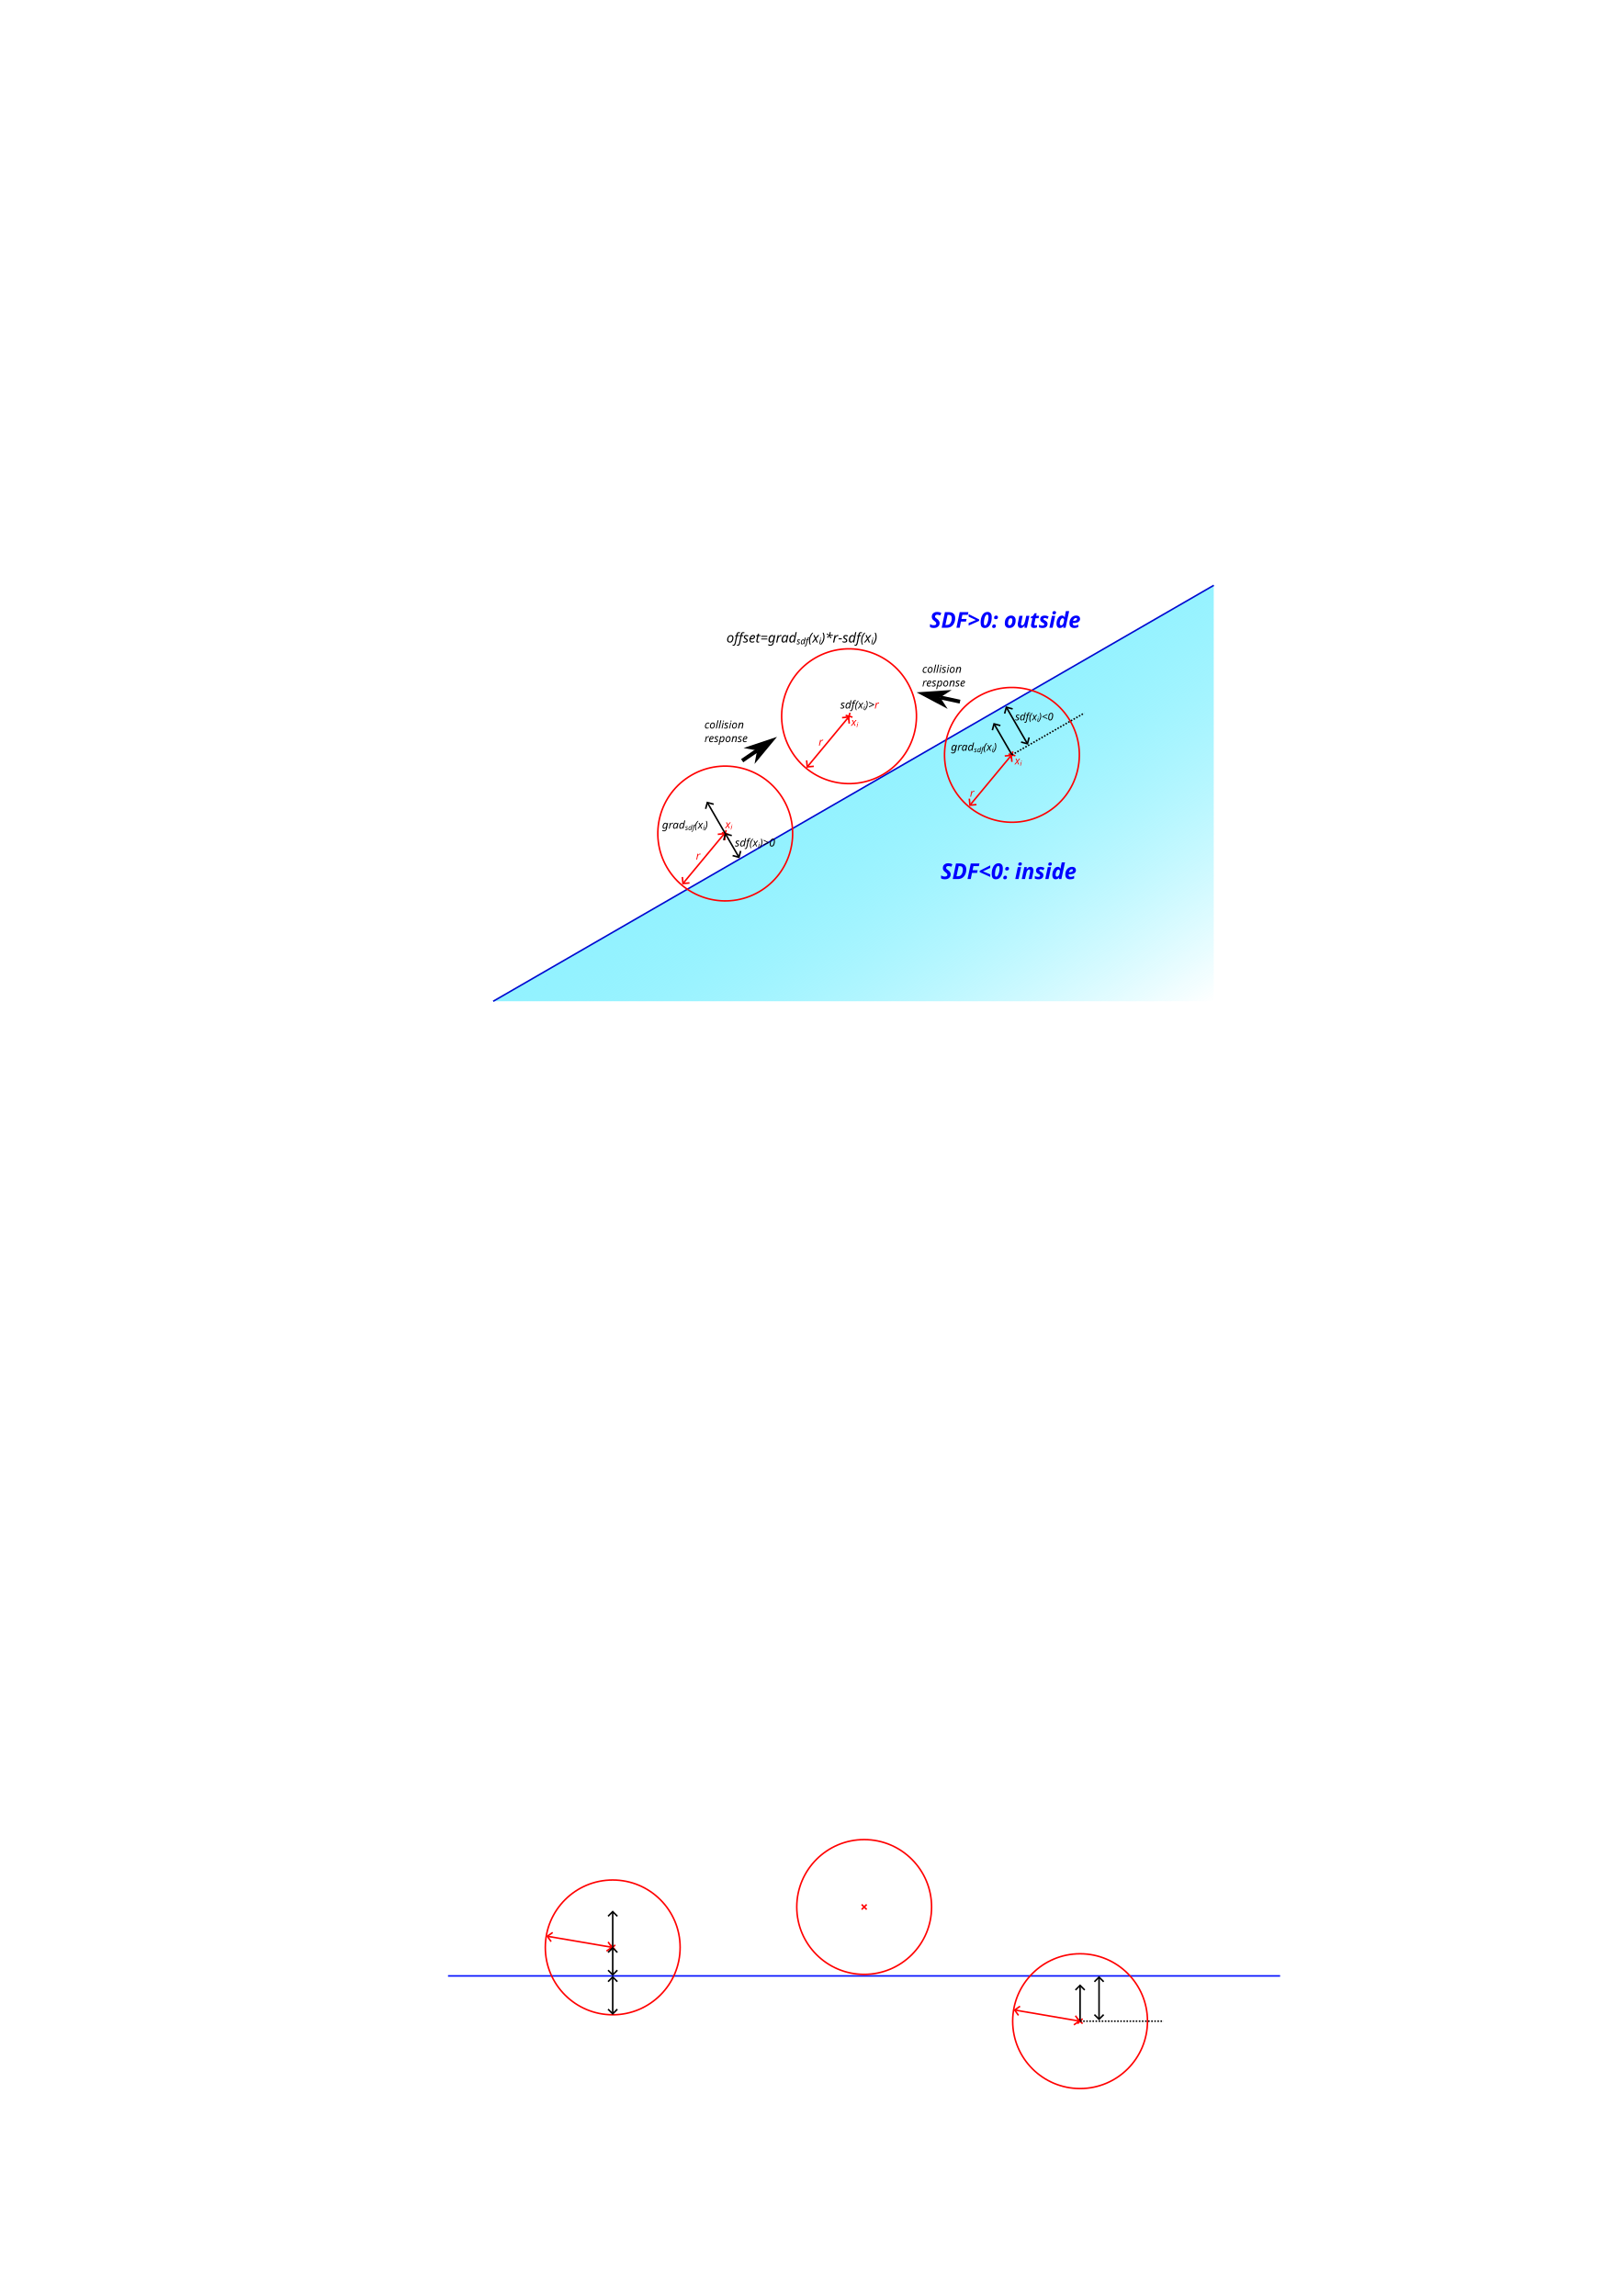
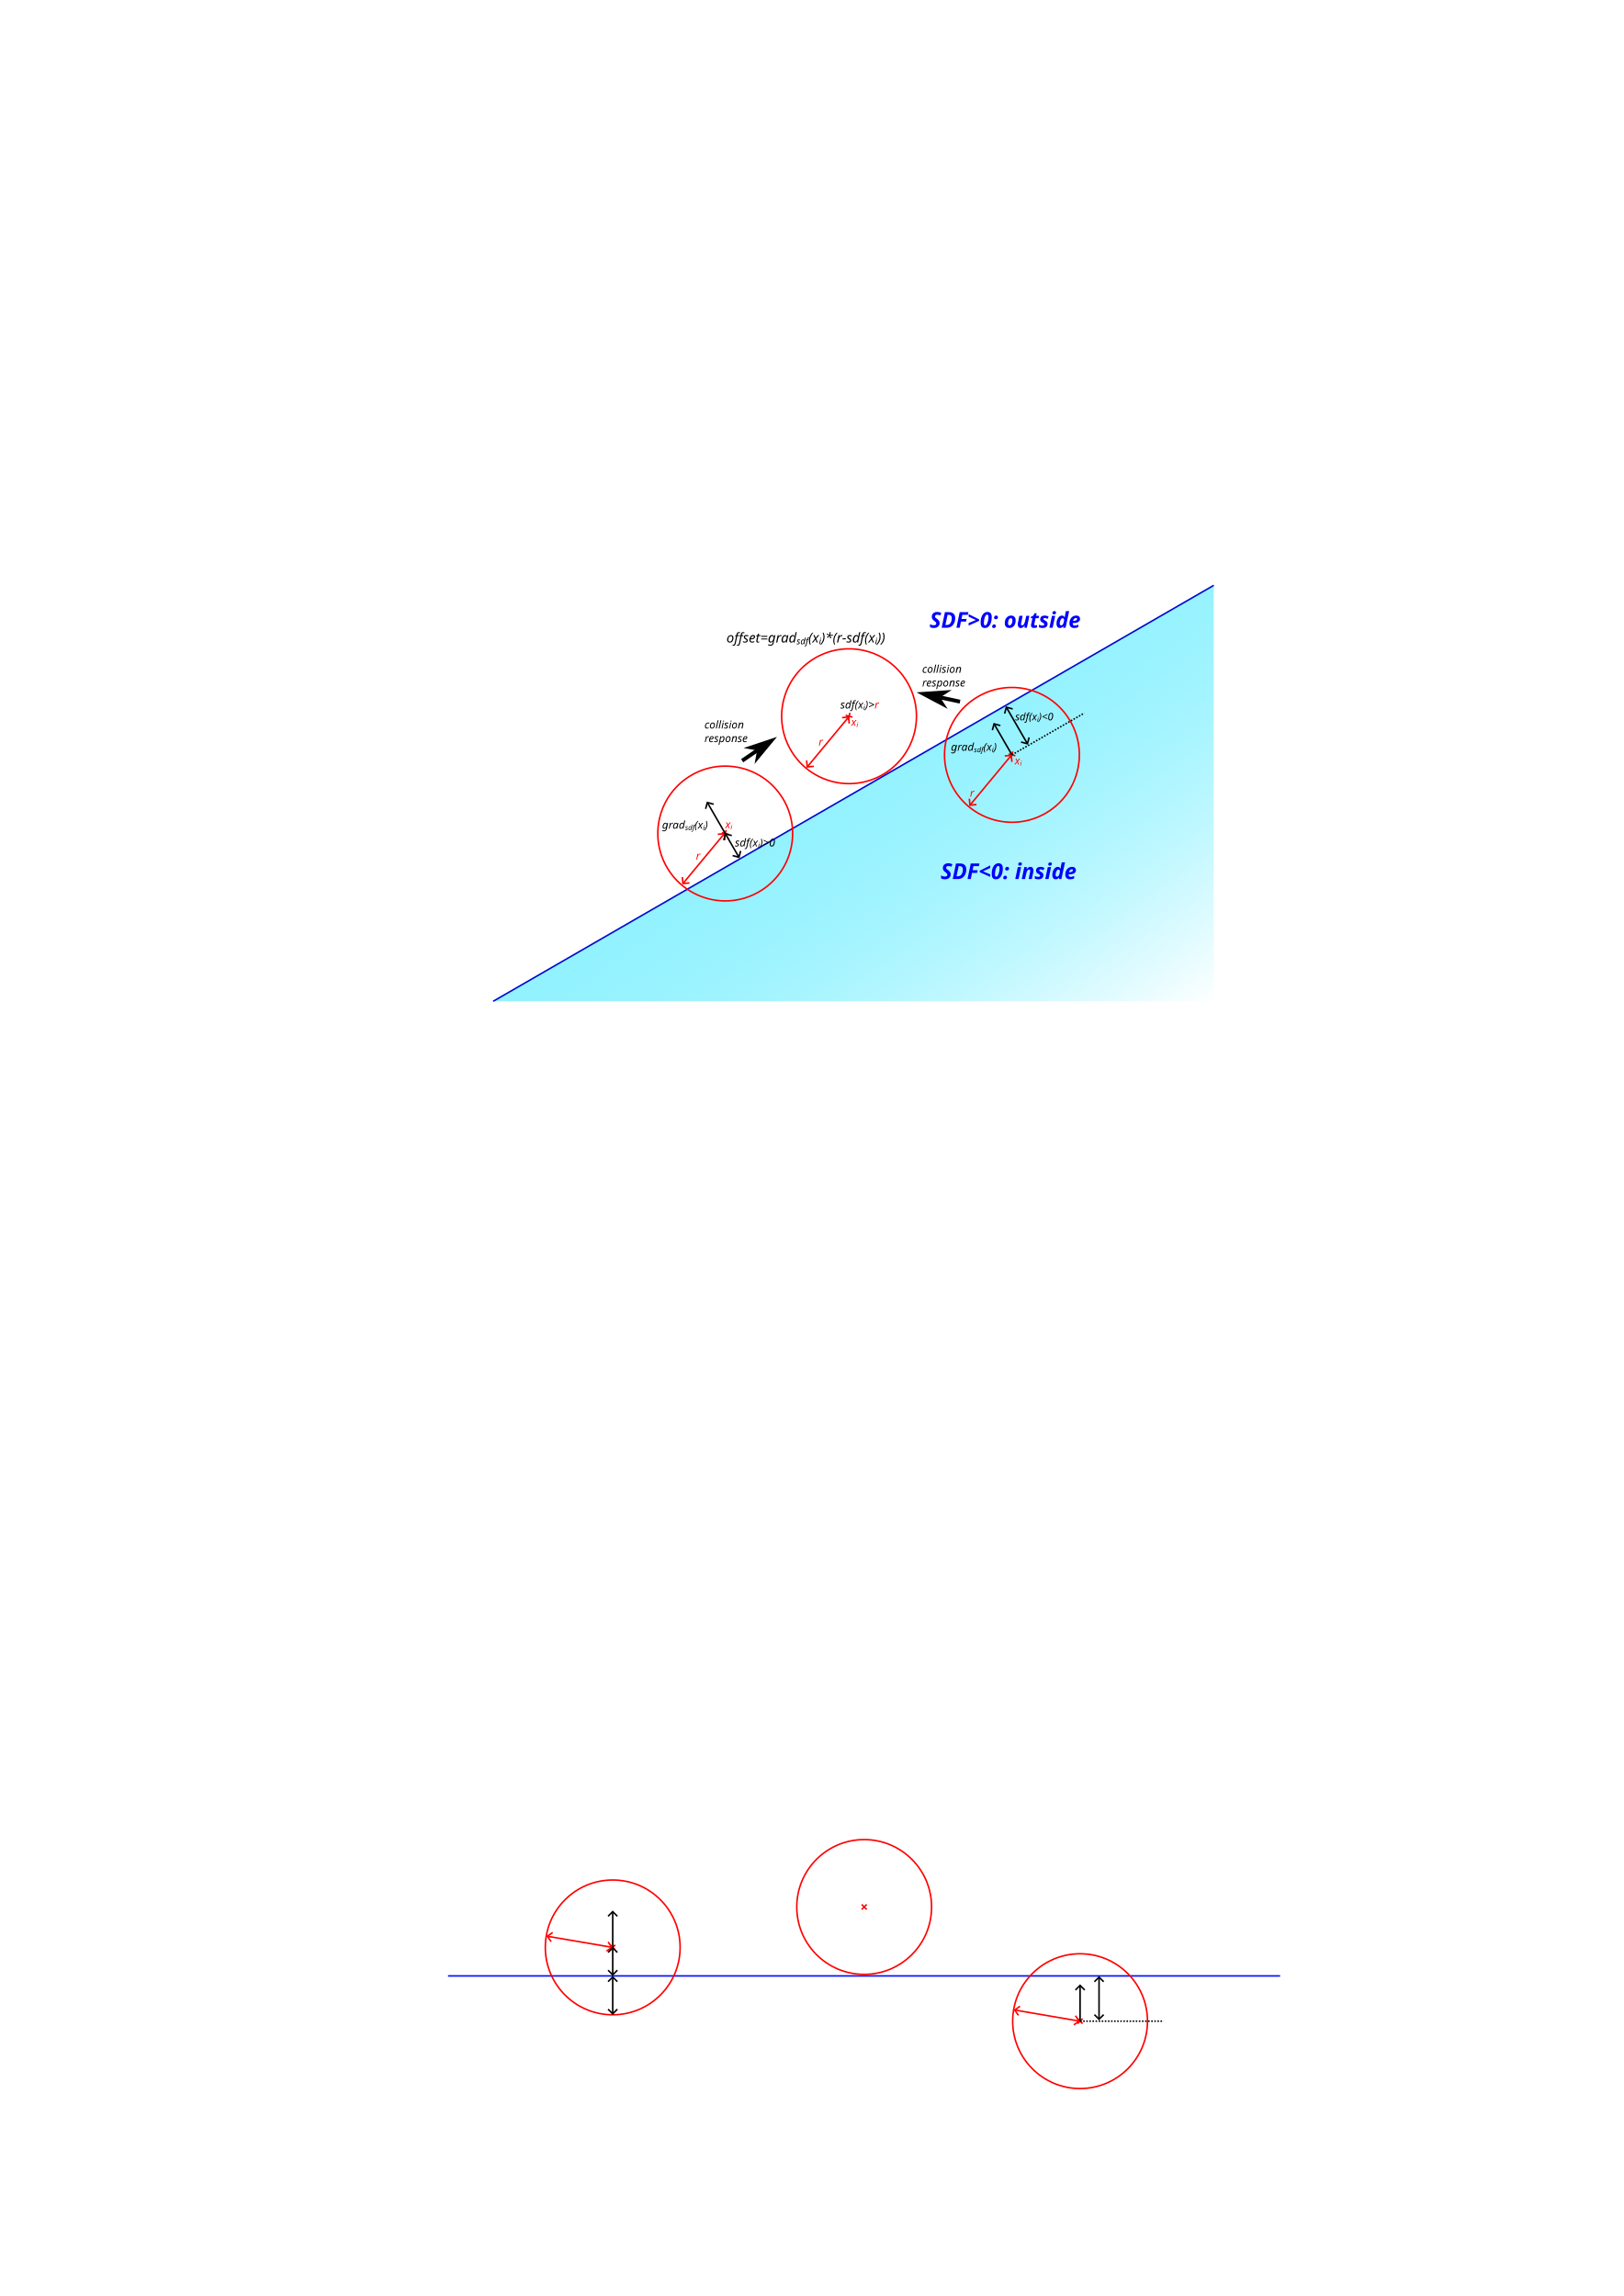
<svg xmlns="http://www.w3.org/2000/svg" xmlns:xlink="http://www.w3.org/1999/xlink" width="210mm" height="297mm" viewBox="0 0 210 297" version="1.1" id="svg1">
  <defs id="defs1">
    <linearGradient id="linearGradient45">
      <stop style="stop-color:#95f2ff;stop-opacity:1;" offset="0" id="stop45" />
      <stop style="stop-color:#00e1ff;stop-opacity:0;" offset="1" id="stop46" />
    </linearGradient>
    <marker style="overflow:visible" id="marker17" refX="0" refY="0" orient="auto-start-reverse" markerWidth="1" markerHeight="1" viewBox="0 0 1 1" preserveAspectRatio="xMidYMid">
      <path style="fill:none;stroke:context-stroke;stroke-width:1;stroke-linecap:butt" d="M 3,-3 0,0 3,3" transform="rotate(180,0.125,0)" id="path17" />
    </marker>
    <marker style="overflow:visible" id="marker12" refX="0" refY="0" orient="auto-start-reverse" markerWidth="1" markerHeight="1" viewBox="0 0 1 1" preserveAspectRatio="xMidYMid">
      <path style="fill:none;stroke:context-stroke;stroke-width:1;stroke-linecap:butt" d="M 3,-3 0,0 3,3" transform="rotate(180,0.125,0)" id="path12" />
    </marker>
    <marker style="overflow:visible" id="marker11" refX="0" refY="0" orient="auto-start-reverse" markerWidth="1" markerHeight="1" viewBox="0 0 1 1" preserveAspectRatio="xMidYMid">
      <path style="fill:none;stroke:context-stroke;stroke-width:1;stroke-linecap:butt" d="M 3,-3 0,0 3,3" transform="rotate(180,0.125,0)" id="path11" />
    </marker>
    <marker style="overflow:visible" id="marker8" refX="0" refY="0" orient="auto-start-reverse" markerWidth="1" markerHeight="1" viewBox="0 0 1 1" preserveAspectRatio="xMidYMid">
      <path style="fill:none;stroke:context-stroke;stroke-width:1;stroke-linecap:butt" d="M 3,-3 0,0 3,3" transform="rotate(180,0.125,0)" id="path8" />
    </marker>
    <marker style="overflow:visible" id="ArrowWide" refX="0" refY="0" orient="auto-start-reverse" markerWidth="1" markerHeight="1" viewBox="0 0 1 1" preserveAspectRatio="xMidYMid">
      <path style="fill:none;stroke:context-stroke;stroke-width:1;stroke-linecap:butt" d="M 3,-3 0,0 3,3" transform="rotate(180,0.125,0)" id="path1" />
    </marker>
    <marker style="overflow:visible" id="ArrowWide-9" refX="0" refY="0" orient="auto-start-reverse" markerWidth="1" markerHeight="1" viewBox="0 0 1 1" preserveAspectRatio="xMidYMid">
      <path style="fill:none;stroke:context-stroke;stroke-width:1;stroke-linecap:butt" d="M 3,-3 0,0 3,3" transform="rotate(180,0.125,0)" id="path1-8" />
    </marker>
    <marker style="overflow:visible" id="marker11-8" refX="0" refY="0" orient="auto-start-reverse" markerWidth="1" markerHeight="1" viewBox="0 0 1 1" preserveAspectRatio="xMidYMid">
      <path style="fill:none;stroke:context-stroke;stroke-width:1;stroke-linecap:butt" d="M 3,-3 0,0 3,3" transform="rotate(180,0.125,0)" id="path11-6" />
    </marker>
    <marker style="overflow:visible" id="marker12-0" refX="0" refY="0" orient="auto-start-reverse" markerWidth="1" markerHeight="1" viewBox="0 0 1 1" preserveAspectRatio="xMidYMid">
      <path style="fill:none;stroke:context-stroke;stroke-width:1;stroke-linecap:butt" d="M 3,-3 0,0 3,3" transform="rotate(180,0.125,0)" id="path12-2" />
    </marker>
    <marker style="overflow:visible" id="ArrowWide-0" refX="0" refY="0" orient="auto-start-reverse" markerWidth="1" markerHeight="1" viewBox="0 0 1 1" preserveAspectRatio="xMidYMid">
      <path style="fill:none;stroke:context-stroke;stroke-width:1;stroke-linecap:butt" d="M 3,-3 0,0 3,3" transform="rotate(180,0.125,0)" id="path1-6" />
    </marker>
    <marker style="overflow:visible" id="marker8-61" refX="0" refY="0" orient="auto-start-reverse" markerWidth="1" markerHeight="1" viewBox="0 0 1 1" preserveAspectRatio="xMidYMid">
      <path style="fill:none;stroke:context-stroke;stroke-width:1;stroke-linecap:butt" d="M 3,-3 0,0 3,3" transform="rotate(180,0.125,0)" id="path8-8" />
    </marker>
    <marker style="overflow:visible" id="marker17-4" refX="0" refY="0" orient="auto-start-reverse" markerWidth="1" markerHeight="1" viewBox="0 0 1 1" preserveAspectRatio="xMidYMid">
      <path style="fill:none;stroke:context-stroke;stroke-width:1;stroke-linecap:butt" d="M 3,-3 0,0 3,3" transform="rotate(180,0.125,0)" id="path17-9" />
    </marker>
    <marker style="overflow:visible" id="marker11-6" refX="0" refY="0" orient="auto-start-reverse" markerWidth="1" markerHeight="1" viewBox="0 0 1 1" preserveAspectRatio="xMidYMid">
      <path style="fill:none;stroke:context-stroke;stroke-width:1;stroke-linecap:butt" d="M 3,-3 0,0 3,3" transform="rotate(180,0.125,0)" id="path11-3" />
    </marker>
    <marker style="overflow:visible" id="marker12-7" refX="0" refY="0" orient="auto-start-reverse" markerWidth="1" markerHeight="1" viewBox="0 0 1 1" preserveAspectRatio="xMidYMid">
      <path style="fill:none;stroke:context-stroke;stroke-width:1;stroke-linecap:butt" d="M 3,-3 0,0 3,3" transform="rotate(180,0.125,0)" id="path12-8" />
    </marker>
    <marker style="overflow:visible" id="marker19-8" refX="0" refY="0" orient="auto-start-reverse" markerWidth="1" markerHeight="1" viewBox="0 0 1 1" preserveAspectRatio="xMidYMid">
      <path style="fill:none;stroke:context-stroke;stroke-width:1;stroke-linecap:butt" d="M 3,-3 0,0 3,3" transform="rotate(180,0.125,0)" id="path19-2" />
    </marker>
    <marker style="overflow:visible" id="marker20-9" refX="0" refY="0" orient="auto-start-reverse" markerWidth="1" markerHeight="1" viewBox="0 0 1 1" preserveAspectRatio="xMidYMid">
      <path style="fill:none;stroke:context-stroke;stroke-width:1;stroke-linecap:butt" d="M 3,-3 0,0 3,3" transform="rotate(180,0.125,0)" id="path20-1" />
    </marker>
    <marker style="overflow:visible" id="ArrowWide-9-3" refX="0" refY="0" orient="auto-start-reverse" markerWidth="1" markerHeight="1" viewBox="0 0 1 1" preserveAspectRatio="xMidYMid">
      <path style="fill:none;stroke:context-stroke;stroke-width:1;stroke-linecap:butt" d="M 3,-3 0,0 3,3" transform="rotate(180,0.125,0)" id="path1-8-5" />
    </marker>
    <marker style="overflow:visible" id="marker8-6-9" refX="0" refY="0" orient="auto-start-reverse" markerWidth="1" markerHeight="1" viewBox="0 0 1 1" preserveAspectRatio="xMidYMid">
      <path style="fill:none;stroke:context-stroke;stroke-width:1;stroke-linecap:butt" d="M 3,-3 0,0 3,3" transform="rotate(180,0.125,0)" id="path8-5-8" />
    </marker>
    <marker style="overflow:visible" id="marker17-0-4" refX="0" refY="0" orient="auto-start-reverse" markerWidth="1" markerHeight="1" viewBox="0 0 1 1" preserveAspectRatio="xMidYMid">
      <path style="fill:none;stroke:context-stroke;stroke-width:1;stroke-linecap:butt" d="M 3,-3 0,0 3,3" transform="rotate(180,0.125,0)" id="path17-2-0" />
    </marker>
    <marker style="overflow:visible" id="marker11-8-7" refX="0" refY="0" orient="auto-start-reverse" markerWidth="1" markerHeight="1" viewBox="0 0 1 1" preserveAspectRatio="xMidYMid">
      <path style="fill:none;stroke:context-stroke;stroke-width:1;stroke-linecap:butt" d="M 3,-3 0,0 3,3" transform="rotate(180,0.125,0)" id="path11-6-6" />
    </marker>
    <marker style="overflow:visible" id="marker12-0-3" refX="0" refY="0" orient="auto-start-reverse" markerWidth="1" markerHeight="1" viewBox="0 0 1 1" preserveAspectRatio="xMidYMid">
      <path style="fill:none;stroke:context-stroke;stroke-width:1;stroke-linecap:butt" d="M 3,-3 0,0 3,3" transform="rotate(180,0.125,0)" id="path12-2-6" />
    </marker>
    <marker style="overflow:visible" id="marker8-7" refX="0" refY="0" orient="auto-start-reverse" markerWidth="1" markerHeight="1" viewBox="0 0 1 1" preserveAspectRatio="xMidYMid">
      <path style="fill:none;stroke:context-stroke;stroke-width:1;stroke-linecap:butt" d="M 3,-3 0,0 3,3" transform="rotate(180,0.125,0)" id="path8-1" />
    </marker>
    <marker style="overflow:visible" id="marker17-0" refX="0" refY="0" orient="auto-start-reverse" markerWidth="1" markerHeight="1" viewBox="0 0 1 1" preserveAspectRatio="xMidYMid">
      <path style="fill:none;stroke:context-stroke;stroke-width:1;stroke-linecap:butt" d="M 3,-3 0,0 3,3" transform="rotate(180,0.125,0)" id="path17-7" />
    </marker>
    <marker style="overflow:visible" id="marker8-9" refX="0" refY="0" orient="auto-start-reverse" markerWidth="1" markerHeight="1" viewBox="0 0 1 1" preserveAspectRatio="xMidYMid">
      <path style="fill:none;stroke:context-stroke;stroke-width:1;stroke-linecap:butt" d="M 3,-3 0,0 3,3" transform="rotate(180,0.125,0)" id="path8-6" />
    </marker>
    <marker style="overflow:visible" id="marker17-8" refX="0" refY="0" orient="auto-start-reverse" markerWidth="1" markerHeight="1" viewBox="0 0 1 1" preserveAspectRatio="xMidYMid">
      <path style="fill:none;stroke:context-stroke;stroke-width:1;stroke-linecap:butt" d="M 3,-3 0,0 3,3" transform="rotate(180,0.125,0)" id="path17-3" />
    </marker>
    <marker style="overflow:visible" id="DartArrow-3" refX="0" refY="0" orient="auto-start-reverse" markerWidth="1" markerHeight="1" viewBox="0 0 1 1" preserveAspectRatio="xMidYMid">
      <path style="fill:context-stroke;fill-rule:evenodd;stroke:none" d="M 0,0 5,-5 -12.5,0 5,5 Z" transform="scale(-0.5)" id="path37-3" />
    </marker>
    <linearGradient xlink:href="#linearGradient45" id="linearGradient46" x1="123.861" y1="73.297" x2="160.822" y2="127.189" gradientUnits="userSpaceOnUse" />
    <marker style="overflow:visible" id="DartArrow-3-7" refX="0" refY="0" orient="auto-start-reverse" markerWidth="1" markerHeight="1" viewBox="0 0 1 1" preserveAspectRatio="xMidYMid">
      <path style="fill:context-stroke;fill-rule:evenodd;stroke:none" d="M 0,0 5,-5 -12.5,0 5,5 Z" transform="scale(-0.5)" id="path37-3-7" />
    </marker>
  </defs>
  <g id="layer1">
    <g id="g45" transform="translate(-3.787625,2.419677)">
      <path style="opacity:1;fill:url(#linearGradient46);fill-opacity:1;stroke:none;stroke-width:0.2;stroke-dasharray:none;stroke-dashoffset:0;stroke-opacity:1" d="M 67.577,127.099 H 160.766 V 73.297 Z" id="path45" />
      <path style="opacity:1;fill:#0000ff;stroke:#000ad1;stroke-width:0.2;stroke-dasharray:none;stroke-opacity:1" d="M 67.571,127.102 160.772,73.293" id="path3" />
    </g>
    <path style="fill:#0000ff;stroke:#010eff;stroke-width:0.2;stroke-dasharray:none;stroke-opacity:1" d="M 57.944,255.596 H 165.562" id="path3-4" />
    <g id="g6-2" transform="translate(-18.66816,154.5376)">
      <circle style="fill:none;fill-opacity:1;stroke:#ff0000;stroke-width:0.2;stroke-dasharray:none;stroke-opacity:1" id="path4-09" cx="97.913" cy="97.368" r="8.718" />
      <g id="g5-73" transform="matrix(0.3918262,0,0,0.3918264,59.54823,59.21636)" style="stroke-width:0.51;stroke-dasharray:none">
        <path style="fill:#ff0000;stroke:#ff0000;stroke-width:0.51;stroke-dasharray:none;stroke-opacity:1" d="m 97.084,96.538 1.659,1.659" id="path5-72" />
        <path style="fill:#ff0000;stroke:#ff0000;stroke-width:0.51;stroke-dasharray:none;stroke-opacity:1" d="m 98.743,96.538 -1.659,1.659" id="path5-5-6" />
      </g>
    </g>
    <g id="g6-4-0" transform="translate(13.85484,149.3108)">
      <circle style="fill:none;fill-opacity:1;stroke:#ff0000;stroke-width:0.2;stroke-dasharray:none;stroke-opacity:1" id="path4-2-1" cx="97.913" cy="97.368" r="8.718" />
      <g id="g5-7-6" transform="matrix(0.3918262,0,0,0.3918264,59.54823,59.21636)" style="stroke-width:0.51;stroke-dasharray:none">
        <path style="fill:#ff0000;stroke:#ff0000;stroke-width:0.51;stroke-dasharray:none;stroke-opacity:1" d="m 97.084,96.538 1.659,1.659" id="path5-7-5" />
        <path style="fill:#ff0000;stroke:#ff0000;stroke-width:0.51;stroke-dasharray:none;stroke-opacity:1" d="m 98.743,96.538 -1.659,1.659" id="path5-5-9-7" />
      </g>
    </g>
    <path style="fill:none;stroke:#000000;stroke-width:0.2;stroke-dasharray:none;stroke-opacity:1;marker-end:url(#ArrowWide-0)" d="m 79.245,251.905 v -4.578" id="path6-5" />
    <path style="fill:none;stroke:#ff0000;stroke-width:0.2;stroke-dasharray:none;stroke-opacity:1;marker-start:url(#marker8-61);marker-end:url(#marker17-4)" d="m 70.837,250.475 8.247,1.41" id="path7-4" />
    <path style="fill:#000000;fill-opacity:1;stroke:#000000;stroke-width:0.2;stroke-dasharray:none;stroke-opacity:1;marker-start:url(#marker11-6);marker-end:url(#marker12-7)" d="m 79.245,252.008 v 3.398" id="path10-1" />
    <path style="fill:#000000;fill-opacity:1;stroke:#000000;stroke-width:0.2;stroke-dasharray:none;stroke-opacity:1;marker-start:url(#marker19-8);marker-end:url(#marker20-9)" d="m 79.245,255.786 v 4.665" id="path18-2" />
    <g id="g6-0-0" transform="translate(41.77801,164.0804)">
      <circle style="fill:none;fill-opacity:1;stroke:#ff0000;stroke-width:0.2;stroke-dasharray:none;stroke-opacity:1" id="path4-0-0" cx="97.913" cy="97.368" r="8.718" />
      <g id="g5-6-1" transform="matrix(0.3918262,0,0,0.3918264,59.54823,59.21636)" style="stroke-width:0.51;stroke-dasharray:none">
        <path style="fill:#ff0000;stroke:#ff0000;stroke-width:0.51;stroke-dasharray:none;stroke-opacity:1" d="m 97.084,96.538 1.659,1.659" id="path5-1-4" />
        <path style="fill:#ff0000;stroke:#ff0000;stroke-width:0.51;stroke-dasharray:none;stroke-opacity:1" d="m 98.743,96.538 -1.659,1.659" id="path5-5-3-6" />
      </g>
    </g>
    <path style="fill:none;stroke:#000000;stroke-width:0.2;stroke-dasharray:none;stroke-opacity:1;marker-end:url(#ArrowWide-9-3)" d="m 139.691,261.448 v -4.578" id="path6-8-0" />
    <path style="fill:none;stroke:#ff0000;stroke-width:0.2;stroke-dasharray:none;stroke-opacity:1;marker-start:url(#marker8-6-9);marker-end:url(#marker17-0-4)" d="m 131.283,260.018 8.247,1.41" id="path7-9-7" />
    <path style="fill:#000000;fill-opacity:1;stroke:#000000;stroke-width:0.2;stroke-dasharray:none;stroke-opacity:1;marker-start:url(#marker11-8-7);marker-end:url(#marker12-0-3)" d="m 142.144,255.799 v 5.354" id="path10-3-1" />
    <path style="fill:#1a1a1a;fill-opacity:1;stroke:#000000;stroke-width:0.2;stroke-dasharray:0.2, 0.2;stroke-dashoffset:0;stroke-opacity:1" d="m 139.691,261.448 h 10.808" id="path21-7" />
    <g id="g1" transform="translate(9.623373,-5.437264)">
      <g id="g33">
        <path style="opacity:1;fill:none;stroke:#ff0000;stroke-width:0.2;stroke-dasharray:none;stroke-opacity:1;marker-start:url(#marker8);marker-end:url(#marker17)" d="m 78.738,119.688 5.286,-6.37" id="path7" />
        <text xml:space="preserve" style="font-weight:bold;font-size:1.411px;font-family:sans-serif;-inkscape-font-specification:'sans-serif Bold';text-align:start;writing-mode:lr-tb;direction:ltr;text-anchor:start;opacity:1;fill:#ff0000;fill-opacity:1;stroke:none;stroke-width:0.2;stroke-dasharray:none;stroke-dashoffset:0;stroke-opacity:1" x="80.378" y="116.625" id="text22">
          <tspan id="tspan22" style="font-style:italic;font-variant:normal;font-weight:normal;font-stretch:normal;font-size:1.411px;font-family:sans-serif;-inkscape-font-specification:'sans-serif Italic';fill:#ff0000;fill-opacity:1;stroke:none;stroke-width:0.2;stroke-dasharray:none;stroke-opacity:1" x="80.378" y="116.625">r</tspan>
        </text>
      </g>
      <g id="g6" transform="rotate(-30,120.6899,130.9505)">
        <circle style="fill:none;fill-opacity:1;stroke:#ff0000;stroke-width:0.2;stroke-dasharray:none;stroke-opacity:1" id="path4" cx="97.913" cy="97.368" r="8.718" />
        <g id="g5" transform="matrix(0.3918262,0,0,0.3918264,59.54823,59.21636)" style="stroke-width:0.51;stroke-dasharray:none">
          <path style="fill:#ff0000;stroke:#ff0000;stroke-width:0.51;stroke-dasharray:none;stroke-opacity:1" d="m 97.084,96.538 1.659,1.659" id="path5" />
          <path style="fill:#ff0000;stroke:#ff0000;stroke-width:0.51;stroke-dasharray:none;stroke-opacity:1" d="m 98.743,96.538 -1.659,1.659" id="path5-5" />
        </g>
      </g>
      <path style="opacity:1;fill:none;stroke:#000000;stroke-width:0.2;stroke-dasharray:none;stroke-opacity:1;marker-end:url(#ArrowWide)" d="m 84.173,113.255 -2.289,-3.965" id="path6" />
      <path style="opacity:1;fill:#000000;fill-opacity:1;stroke:#000000;stroke-width:0.2;stroke-dasharray:none;stroke-opacity:1;marker-start:url(#marker11);marker-end:url(#marker12)" d="m 84.225,113.344 1.699,2.943" id="path10" />
      <text xml:space="preserve" style="font-weight:bold;font-size:1.411px;font-family:sans-serif;-inkscape-font-specification:'sans-serif Bold';text-align:start;writing-mode:lr-tb;direction:ltr;text-anchor:start;opacity:1;fill:#ff0000;fill-opacity:1;stroke:none;stroke-width:0.2;stroke-dasharray:none;stroke-dashoffset:0;stroke-opacity:1" x="84.171" y="112.572" id="text23">
        <tspan id="tspan23" style="font-style:italic;font-variant:normal;font-weight:normal;font-stretch:normal;font-size:1.411px;font-family:sans-serif;-inkscape-font-specification:'sans-serif Italic';stroke-width:0.2" x="84.171" y="112.572">x<tspan style="font-style:italic;font-variant:normal;font-weight:normal;font-stretch:normal;font-size:65%;font-family:sans-serif;-inkscape-font-specification:'sans-serif Italic';baseline-shift:sub" id="tspan26">i</tspan>
        </tspan>
      </text>
      <text xml:space="preserve" style="font-weight:bold;font-size:1.411px;font-family:sans-serif;-inkscape-font-specification:'sans-serif Bold';text-align:start;writing-mode:lr-tb;direction:ltr;text-anchor:start;opacity:1;fill:#1a1a1a;fill-opacity:1;stroke:none;stroke-width:0.2;stroke-dasharray:none;stroke-dashoffset:0;stroke-opacity:1" x="85.43" y="114.929" id="text25">
        <tspan id="tspan25" style="font-style:italic;font-variant:normal;font-weight:normal;font-stretch:normal;font-size:1.411px;font-family:sans-serif;-inkscape-font-specification:'sans-serif Italic';fill:#000000;stroke-width:0.2" x="85.43" y="114.929">sdf(x<tspan style="font-style:italic;font-variant:normal;font-weight:normal;font-stretch:normal;font-size:65%;font-family:sans-serif;-inkscape-font-specification:'sans-serif Italic';baseline-shift:sub;fill:#000000" id="tspan27">i</tspan>)&gt;0</tspan>
      </text>
      <text xml:space="preserve" style="font-weight:bold;font-size:1.411px;font-family:sans-serif;-inkscape-font-specification:'sans-serif Bold';text-align:start;writing-mode:lr-tb;direction:ltr;text-anchor:start;opacity:1;fill:#000000;fill-opacity:1;stroke:none;stroke-width:0.2;stroke-dasharray:none;stroke-dashoffset:0;stroke-opacity:1" x="76.009" y="112.629" id="text29">
        <tspan id="tspan29" style="font-style:italic;font-variant:normal;font-weight:normal;font-stretch:normal;font-family:sans-serif;-inkscape-font-specification:'sans-serif Italic';stroke-width:0.2" x="76.009" y="112.629">grad<tspan style="font-style:italic;font-variant:normal;font-weight:normal;font-stretch:normal;font-size:65%;font-family:sans-serif;-inkscape-font-specification:'sans-serif Italic';baseline-shift:sub" id="tspan30">sdf</tspan>(x<tspan style="font-style:italic;font-variant:normal;font-weight:normal;font-stretch:normal;font-size:65%;font-family:sans-serif;-inkscape-font-specification:'sans-serif Italic';baseline-shift:sub" id="tspan31">i</tspan>)</tspan>
      </text>
    </g>
    <text xml:space="preserve" style="font-weight:bold;font-size:1.764px;font-family:sans-serif;-inkscape-font-specification:'sans-serif Bold';text-align:start;writing-mode:lr-tb;direction:ltr;text-anchor:start;opacity:1;fill:#000000;fill-opacity:1;stroke:none;stroke-width:0.2;stroke-dasharray:none;stroke-dashoffset:0;stroke-opacity:1" x="93.961" y="83.107" id="text32">
-       <tspan id="tspan32" style="font-style:italic;font-variant:normal;font-weight:normal;font-stretch:normal;font-size:1.764px;font-family:sans-serif;-inkscape-font-specification:'sans-serif Italic';stroke-width:0.2" x="93.961" y="83.107">offset=grad<tspan style="font-size:65%;baseline-shift:sub" id="tspan34">sdf</tspan>(x<tspan style="font-size:65%;baseline-shift:sub" id="tspan35">i</tspan>)*r-sdf(x<tspan style="font-size:65%;baseline-shift:sub" id="tspan36">i</tspan>)</tspan>
+       <tspan id="tspan32" style="font-style:italic;font-variant:normal;font-weight:normal;font-stretch:normal;font-size:1.764px;font-family:sans-serif;-inkscape-font-specification:'sans-serif Italic';stroke-width:0.2" x="93.961" y="83.107">offset=grad<tspan style="font-size:65%;baseline-shift:sub" id="tspan34">sdf</tspan>(x<tspan style="font-size:65%;baseline-shift:sub" id="tspan35">i</tspan>)*(r-sdf(x<tspan style="font-size:65%;baseline-shift:sub" id="tspan36">i</tspan>))</tspan>
    </text>
    <path style="fill:none;fill-opacity:1;stroke:#000000;stroke-width:0.5;stroke-dasharray:none;stroke-dashoffset:0;stroke-opacity:1;marker-end:url(#DartArrow-3)" d="m 124.162,90.763 -2.561,-0.548" id="path36-8" />
    <text xml:space="preserve" style="font-weight:bold;font-size:1.411px;font-family:sans-serif;-inkscape-font-specification:'sans-serif Bold';text-align:start;writing-mode:lr-tb;direction:ltr;text-anchor:start;fill:#000000;fill-opacity:1;stroke:none;stroke-width:0.2;stroke-dasharray:none;stroke-dashoffset:0;stroke-opacity:1" x="119.265" y="87.032" id="text32-90">
      <tspan id="tspan32-7" style="font-style:italic;font-variant:normal;font-weight:normal;font-stretch:normal;font-size:1.411px;font-family:sans-serif;-inkscape-font-specification:'sans-serif Italic';stroke-width:0.2" x="119.265" y="87.032">collision</tspan>
      <tspan style="font-style:italic;font-variant:normal;font-weight:normal;font-stretch:normal;font-size:1.411px;font-family:sans-serif;-inkscape-font-specification:'sans-serif Italic';stroke-width:0.2" x="119.265" y="88.796" id="tspan1">response</tspan>
    </text>
    <text xml:space="preserve" style="font-style:italic;font-variant:normal;font-weight:normal;font-stretch:normal;font-size:2.822px;font-family:sans-serif;-inkscape-font-specification:'sans-serif Italic';text-align:start;writing-mode:lr-tb;direction:ltr;text-anchor:start;opacity:1;fill:#ff0000;fill-opacity:1;stroke:none;stroke-width:0.2;stroke-dasharray:none;stroke-dashoffset:0;stroke-opacity:1" x="121.648" y="113.712" id="text72">
      <tspan id="tspan72" style="font-style:italic;font-variant:normal;font-weight:bold;font-stretch:normal;font-size:2.822px;font-family:sans-serif;-inkscape-font-specification:'sans-serif Bold Italic';fill:#0000ff;fill-opacity:1;stroke-width:0.2" x="121.648" y="113.712">SDF&lt;0: inside</tspan>
    </text>
    <text xml:space="preserve" style="font-style:italic;font-variant:normal;font-weight:normal;font-stretch:normal;font-size:2.822px;font-family:sans-serif;-inkscape-font-specification:'sans-serif Italic';text-align:start;writing-mode:lr-tb;direction:ltr;text-anchor:start;fill:#ff0000;fill-opacity:1;stroke:none;stroke-width:0.2;stroke-dasharray:none;stroke-dashoffset:0;stroke-opacity:1" x="120.216" y="81.205" id="text72-4">
      <tspan id="tspan72-2" style="font-style:italic;font-variant:normal;font-weight:bold;font-stretch:normal;font-size:2.822px;font-family:sans-serif;-inkscape-font-specification:'sans-serif Bold Italic';fill:#0000ff;fill-opacity:1;stroke-width:0.2" x="120.216" y="81.205">SDF&gt;0: outside</tspan>
    </text>
    <g id="g3">
      <g id="g33-4" transform="translate(25.69827,-20.52307)">
        <path style="opacity:1;fill:none;stroke:#ff0000;stroke-width:0.2;stroke-dasharray:none;stroke-opacity:1;marker-start:url(#marker8-9);marker-end:url(#marker17-8)" d="m 78.738,119.688 5.286,-6.37" id="path7-9" />
        <text xml:space="preserve" style="font-weight:bold;font-size:1.411px;font-family:sans-serif;-inkscape-font-specification:'sans-serif Bold';text-align:start;writing-mode:lr-tb;direction:ltr;text-anchor:start;opacity:1;fill:#ff0000;fill-opacity:1;stroke:none;stroke-width:0.2;stroke-dasharray:none;stroke-dashoffset:0;stroke-opacity:1" x="80.167" y="116.975" id="text22-9">
          <tspan id="tspan22-2" style="font-style:italic;font-variant:normal;font-weight:normal;font-stretch:normal;font-size:1.411px;font-family:sans-serif;-inkscape-font-specification:'sans-serif Italic';fill:#ff0000;fill-opacity:1;stroke:none;stroke-width:0.2;stroke-dasharray:none;stroke-opacity:1" x="80.167" y="116.975">r</tspan>
        </text>
      </g>
      <g id="g6-4" transform="rotate(-30,95.05579,72.80322)">
        <circle style="fill:none;fill-opacity:1;stroke:#ff0000;stroke-width:0.2;stroke-dasharray:none;stroke-opacity:1" id="path4-2" cx="97.913" cy="97.368" r="8.718" />
        <g id="g5-7" transform="matrix(0.3918262,0,0,0.3918264,59.54823,59.21636)" style="stroke-width:0.51;stroke-dasharray:none">
          <path style="fill:#ff0000;stroke:#ff0000;stroke-width:0.51;stroke-dasharray:none;stroke-opacity:1" d="m 97.084,96.538 1.659,1.659" id="path5-7" />
          <path style="fill:#ff0000;stroke:#ff0000;stroke-width:0.51;stroke-dasharray:none;stroke-opacity:1" d="m 98.743,96.538 -1.659,1.659" id="path5-5-9" />
        </g>
      </g>
      <text xml:space="preserve" style="font-weight:bold;font-size:1.411px;font-family:sans-serif;-inkscape-font-specification:'sans-serif Bold';text-align:start;writing-mode:lr-tb;direction:ltr;text-anchor:start;fill:#1a1a1a;fill-opacity:1;stroke:none;stroke-width:0.2;stroke-dasharray:none;stroke-dashoffset:0;stroke-opacity:1" x="108.678" y="91.649" id="text25-0">
        <tspan id="tspan25-61" style="font-style:italic;font-variant:normal;font-weight:normal;font-stretch:normal;font-size:1.411px;font-family:sans-serif;-inkscape-font-specification:'sans-serif Italic';fill:#000000;stroke-width:0.2" x="108.678" y="91.649">sdf(x<tspan style="font-style:italic;font-variant:normal;font-weight:normal;font-stretch:normal;font-size:65%;font-family:sans-serif;-inkscape-font-specification:'sans-serif Italic';baseline-shift:sub;fill:#000000" id="tspan27-8">i</tspan>)&gt;<tspan style="font-style:italic;font-variant:normal;font-weight:normal;font-stretch:normal;font-family:sans-serif;-inkscape-font-specification:'sans-serif Italic';fill:#ff0000" id="tspan33">r</tspan>
        </tspan>
      </text>
      <text xml:space="preserve" style="font-weight:bold;font-size:1.411px;font-family:sans-serif;-inkscape-font-specification:'sans-serif Bold';text-align:start;writing-mode:lr-tb;direction:ltr;text-anchor:start;fill:#ff0000;fill-opacity:1;stroke:none;stroke-width:0.2;stroke-dasharray:none;stroke-dashoffset:0;stroke-opacity:1" x="110.076" y="93.887" id="text23-6">
        <tspan id="tspan23-5" style="font-style:italic;font-variant:normal;font-weight:normal;font-stretch:normal;font-size:1.411px;font-family:sans-serif;-inkscape-font-specification:'sans-serif Italic';stroke-width:0.2" x="110.076" y="93.887">x<tspan style="font-style:italic;font-variant:normal;font-weight:normal;font-stretch:normal;font-size:65%;font-family:sans-serif;-inkscape-font-specification:'sans-serif Italic';baseline-shift:sub" id="tspan26-3">i</tspan>
        </tspan>
      </text>
    </g>
    <g id="g2" transform="translate(-10.41413,6.348166)">
      <g id="g33-9" transform="translate(57.15365,-21.91904)">
        <path style="opacity:1;fill:none;stroke:#ff0000;stroke-width:0.2;stroke-dasharray:none;stroke-opacity:1;marker-start:url(#marker8-7);marker-end:url(#marker17-0)" d="m 78.738,119.688 5.286,-6.37" id="path7-6" />
        <text xml:space="preserve" style="font-weight:bold;font-size:1.411px;font-family:sans-serif;-inkscape-font-specification:'sans-serif Bold';text-align:start;writing-mode:lr-tb;direction:ltr;text-anchor:start;opacity:1;fill:#ff0000;fill-opacity:1;stroke:none;stroke-width:0.2;stroke-dasharray:none;stroke-dashoffset:0;stroke-opacity:1" x="78.694" y="118.636" id="text22-5">
          <tspan id="tspan22-1" style="font-style:italic;font-variant:normal;font-weight:normal;font-stretch:normal;font-size:1.411px;font-family:sans-serif;-inkscape-font-specification:'sans-serif Italic';fill:#ff0000;fill-opacity:1;stroke:none;stroke-width:0.2;stroke-dasharray:none;stroke-opacity:1" x="78.694" y="118.636">r</tspan>
        </text>
      </g>
      <g id="g6-0" transform="rotate(-30,108.274,13.38499)">
        <circle style="fill:none;fill-opacity:1;stroke:#ff0000;stroke-width:0.2;stroke-dasharray:none;stroke-opacity:1" id="path4-0" cx="97.913" cy="97.368" r="8.718" />
        <g id="g5-6" transform="matrix(0.3918262,0,0,0.3918264,59.54823,59.21636)" style="stroke-width:0.51;stroke-dasharray:none">
          <path style="fill:#ff0000;stroke:#ff0000;stroke-width:0.51;stroke-dasharray:none;stroke-opacity:1" d="m 97.084,96.538 1.659,1.659" id="path5-1" />
          <path style="fill:#ff0000;stroke:#ff0000;stroke-width:0.51;stroke-dasharray:none;stroke-opacity:1" d="m 98.743,96.538 -1.659,1.659" id="path5-5-3" />
        </g>
      </g>
      <path style="fill:none;stroke:#000000;stroke-width:0.2;stroke-dasharray:none;stroke-opacity:1;marker-end:url(#ArrowWide-9)" d="m 141.293,91.296 -2.289,-3.965" id="path6-8" />
      <path style="fill:#000000;fill-opacity:1;stroke:#000000;stroke-width:0.2;stroke-dasharray:none;stroke-opacity:1;marker-start:url(#marker11-8);marker-end:url(#marker12-0)" d="m 140.592,85.178 2.677,4.637" id="path10-3" />
      <path style="opacity:1;fill:#1a1a1a;fill-opacity:1;stroke:#000000;stroke-width:0.2;stroke-dasharray:0.2, 0.2;stroke-dashoffset:0;stroke-opacity:1" d="m 141.293,91.296 9.36,-5.404" id="path21" />
      <text xml:space="preserve" style="font-weight:bold;font-size:1.411px;font-family:sans-serif;-inkscape-font-specification:'sans-serif Bold';text-align:start;writing-mode:lr-tb;direction:ltr;text-anchor:start;fill:#000000;fill-opacity:1;stroke:none;stroke-width:0.2;stroke-dasharray:none;stroke-dashoffset:0;stroke-opacity:1" x="133.406" y="90.768" id="text29-3">
        <tspan id="tspan29-5" style="font-style:italic;font-variant:normal;font-weight:normal;font-stretch:normal;font-family:sans-serif;-inkscape-font-specification:'sans-serif Italic';stroke-width:0.2" x="133.406" y="90.768">grad<tspan style="font-style:italic;font-variant:normal;font-weight:normal;font-stretch:normal;font-size:65%;font-family:sans-serif;-inkscape-font-specification:'sans-serif Italic';baseline-shift:sub" id="tspan30-9">sdf</tspan>(x<tspan style="font-style:italic;font-variant:normal;font-weight:normal;font-stretch:normal;font-size:65%;font-family:sans-serif;-inkscape-font-specification:'sans-serif Italic';baseline-shift:sub" id="tspan31-9">i</tspan>)</tspan>
      </text>
      <text xml:space="preserve" style="font-weight:bold;font-size:1.341px;font-family:sans-serif;-inkscape-font-specification:'sans-serif Bold';text-align:start;writing-mode:lr-tb;direction:ltr;text-anchor:start;fill:#1a1a1a;fill-opacity:1;stroke:none;stroke-width:0.2;stroke-dasharray:none;stroke-dashoffset:0;stroke-opacity:1" x="141.708" y="86.83" id="text25-6">
        <tspan id="tspan25-6" style="font-style:italic;font-variant:normal;font-weight:normal;font-stretch:normal;font-size:1.341px;font-family:sans-serif;-inkscape-font-specification:'sans-serif Italic';fill:#000000;stroke-width:0.2" x="141.708" y="86.83">sdf(x<tspan style="font-style:italic;font-variant:normal;font-weight:normal;font-stretch:normal;font-size:0.871px;font-family:sans-serif;-inkscape-font-specification:'sans-serif Italic';baseline-shift:sub;fill:#000000;stroke-width:0.2" id="tspan27-0">i</tspan>)&lt;0</tspan>
      </text>
      <text xml:space="preserve" style="font-weight:bold;font-size:1.411px;font-family:sans-serif;-inkscape-font-specification:'sans-serif Bold';text-align:start;writing-mode:lr-tb;direction:ltr;text-anchor:start;fill:#ff0000;fill-opacity:1;stroke:none;stroke-width:0.2;stroke-dasharray:none;stroke-dashoffset:0;stroke-opacity:1" x="141.645" y="92.536" id="text23-1">
        <tspan id="tspan23-8" style="font-style:italic;font-variant:normal;font-weight:normal;font-stretch:normal;font-size:1.411px;font-family:sans-serif;-inkscape-font-specification:'sans-serif Italic';stroke-width:0.2" x="141.645" y="92.536">x<tspan style="font-style:italic;font-variant:normal;font-weight:normal;font-stretch:normal;font-size:65%;font-family:sans-serif;-inkscape-font-specification:'sans-serif Italic';baseline-shift:sub" id="tspan26-2">i</tspan>
        </tspan>
      </text>
    </g>
    <text xml:space="preserve" style="font-weight:bold;font-size:1.411px;font-family:sans-serif;-inkscape-font-specification:'sans-serif Bold';text-align:start;writing-mode:lr-tb;direction:ltr;text-anchor:start;fill:#000000;fill-opacity:1;stroke:none;stroke-width:0.2;stroke-dasharray:none;stroke-dashoffset:0;stroke-opacity:1" x="91.108" y="94.232" id="text32-90-3">
      <tspan id="tspan32-7-8" style="font-style:italic;font-variant:normal;font-weight:normal;font-stretch:normal;font-size:1.411px;font-family:sans-serif;-inkscape-font-specification:'sans-serif Italic';stroke-width:0.2" x="91.108" y="94.232">collision</tspan>
      <tspan style="font-style:italic;font-variant:normal;font-weight:normal;font-stretch:normal;font-size:1.411px;font-family:sans-serif;-inkscape-font-specification:'sans-serif Italic';stroke-width:0.2" x="91.108" y="95.995" id="tspan1-7">response</tspan>
    </text>
    <path style="fill:none;fill-opacity:1;stroke:#000000;stroke-width:0.5;stroke-dasharray:none;stroke-dashoffset:0;stroke-opacity:1;marker-end:url(#DartArrow-3-7)" d="m 95.987,98.403 1.927,-1.32" id="path36-8-1" />
  </g>
</svg>
